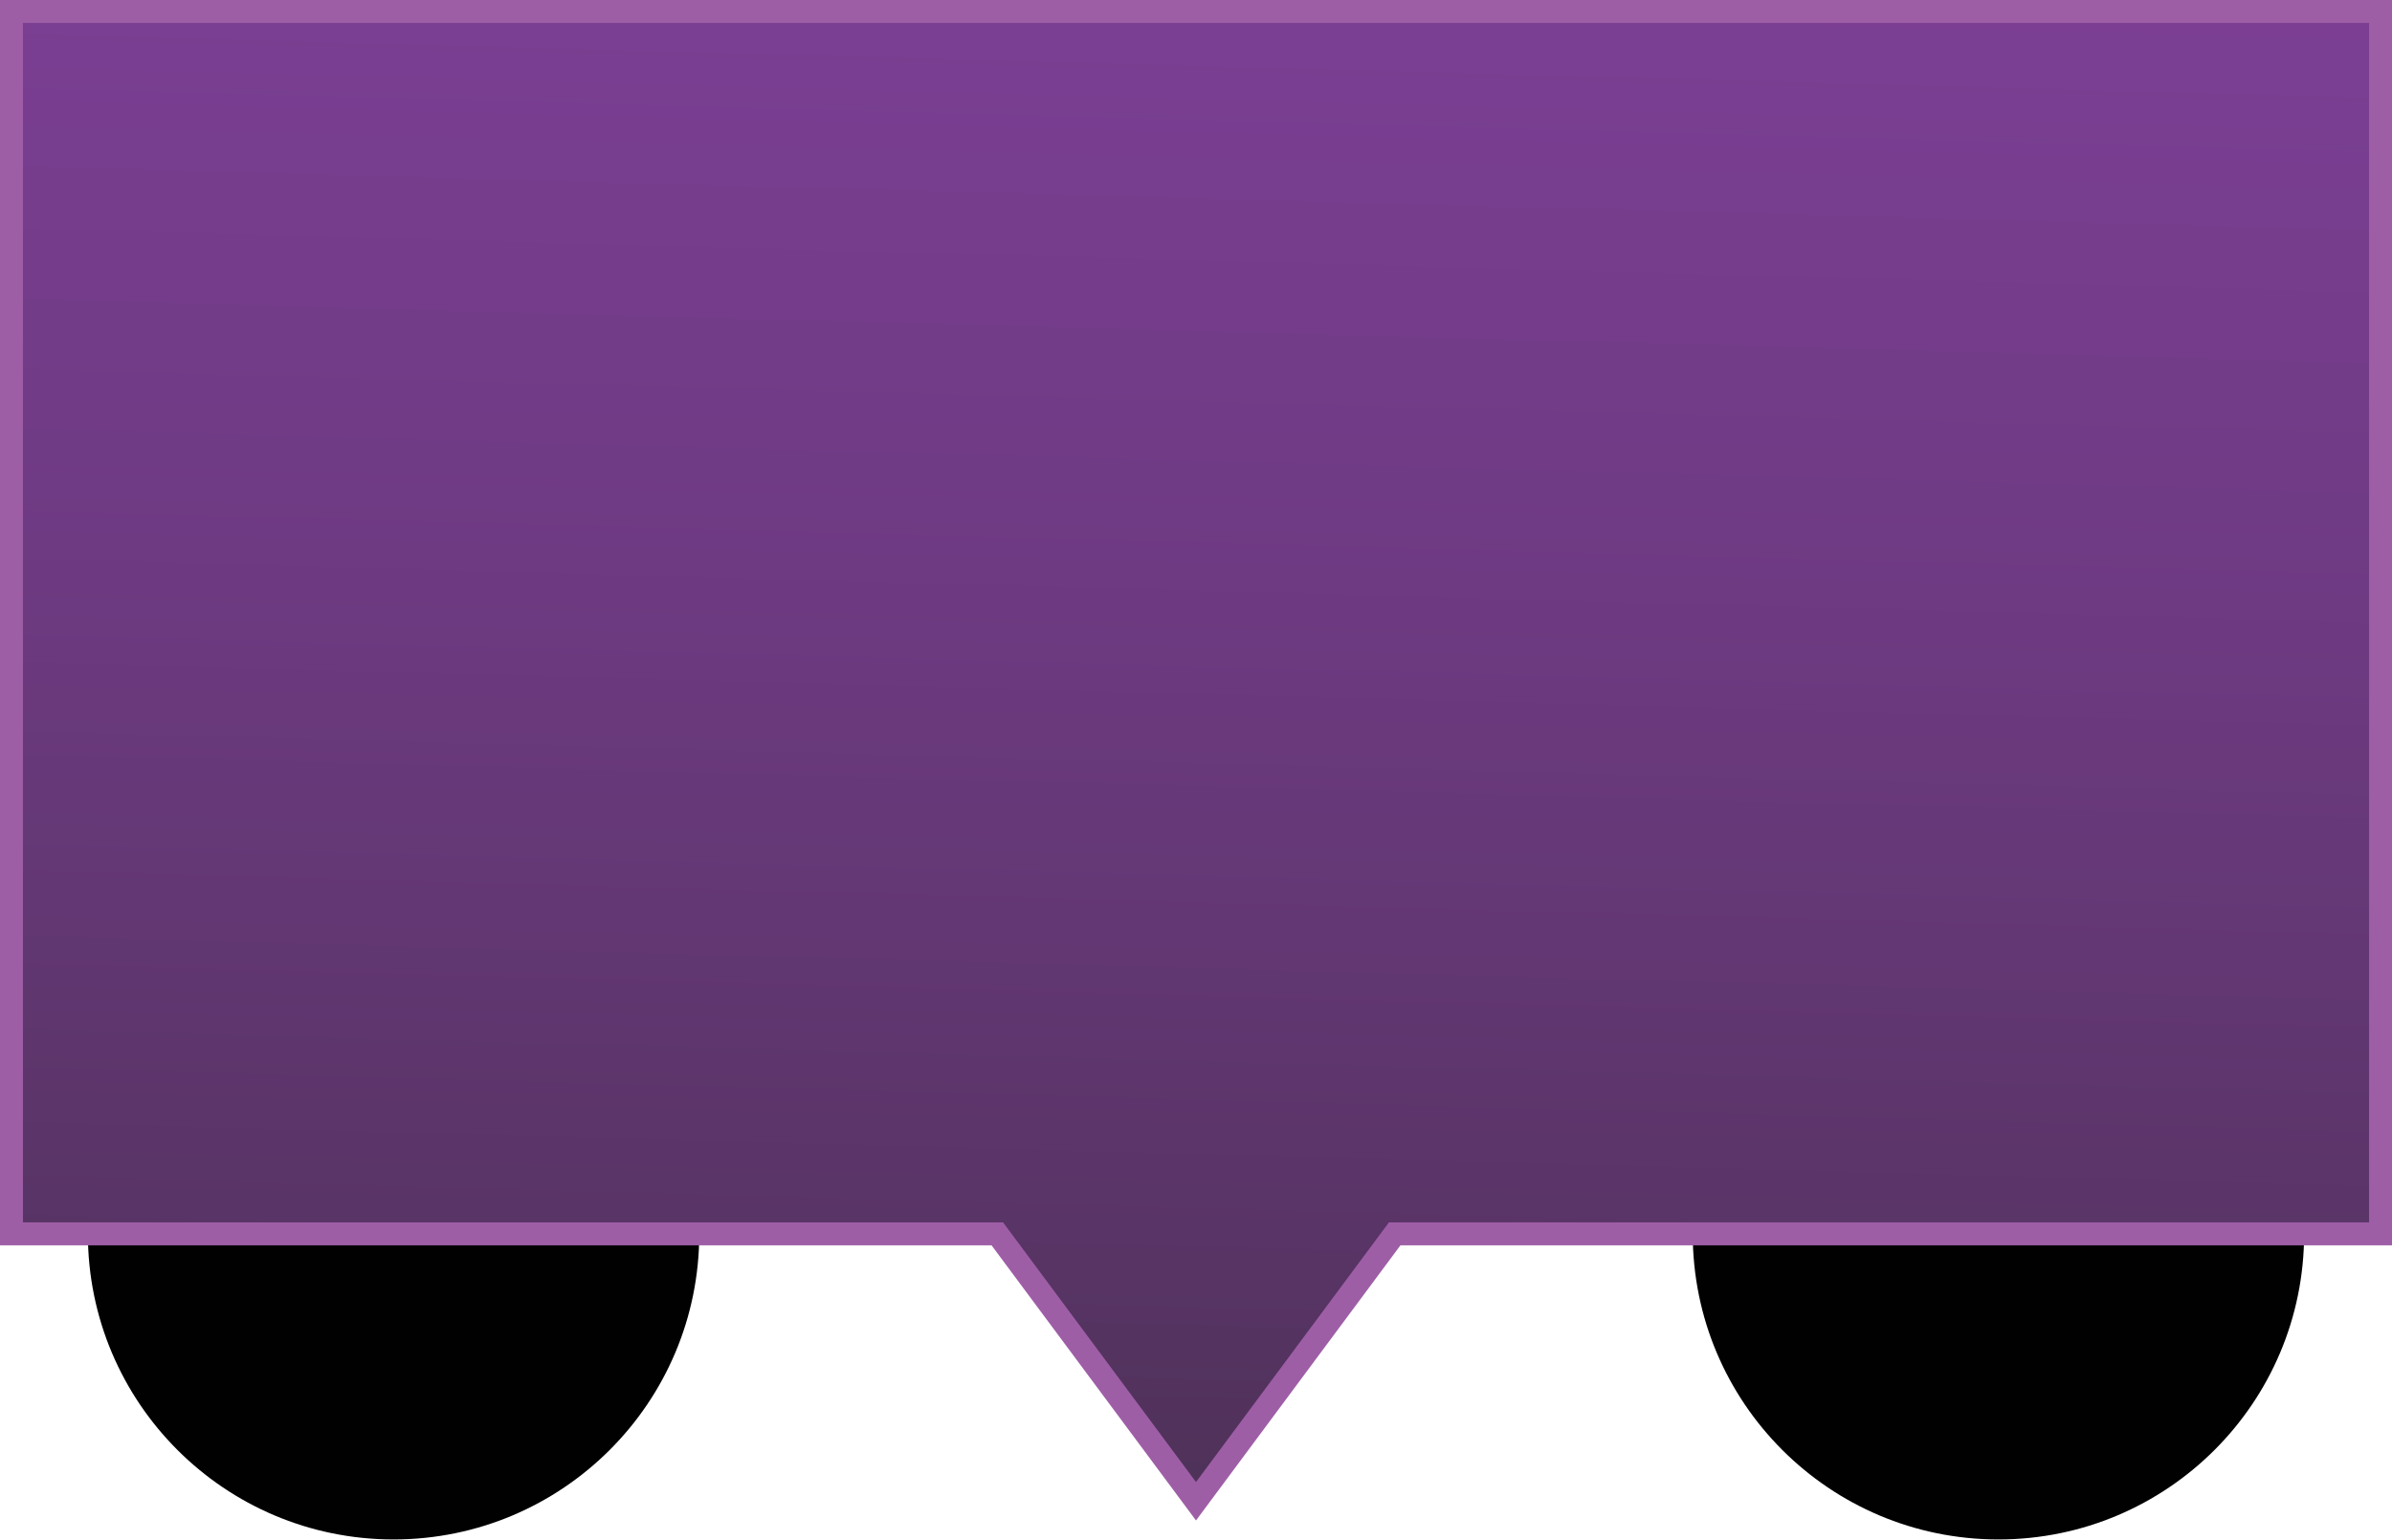
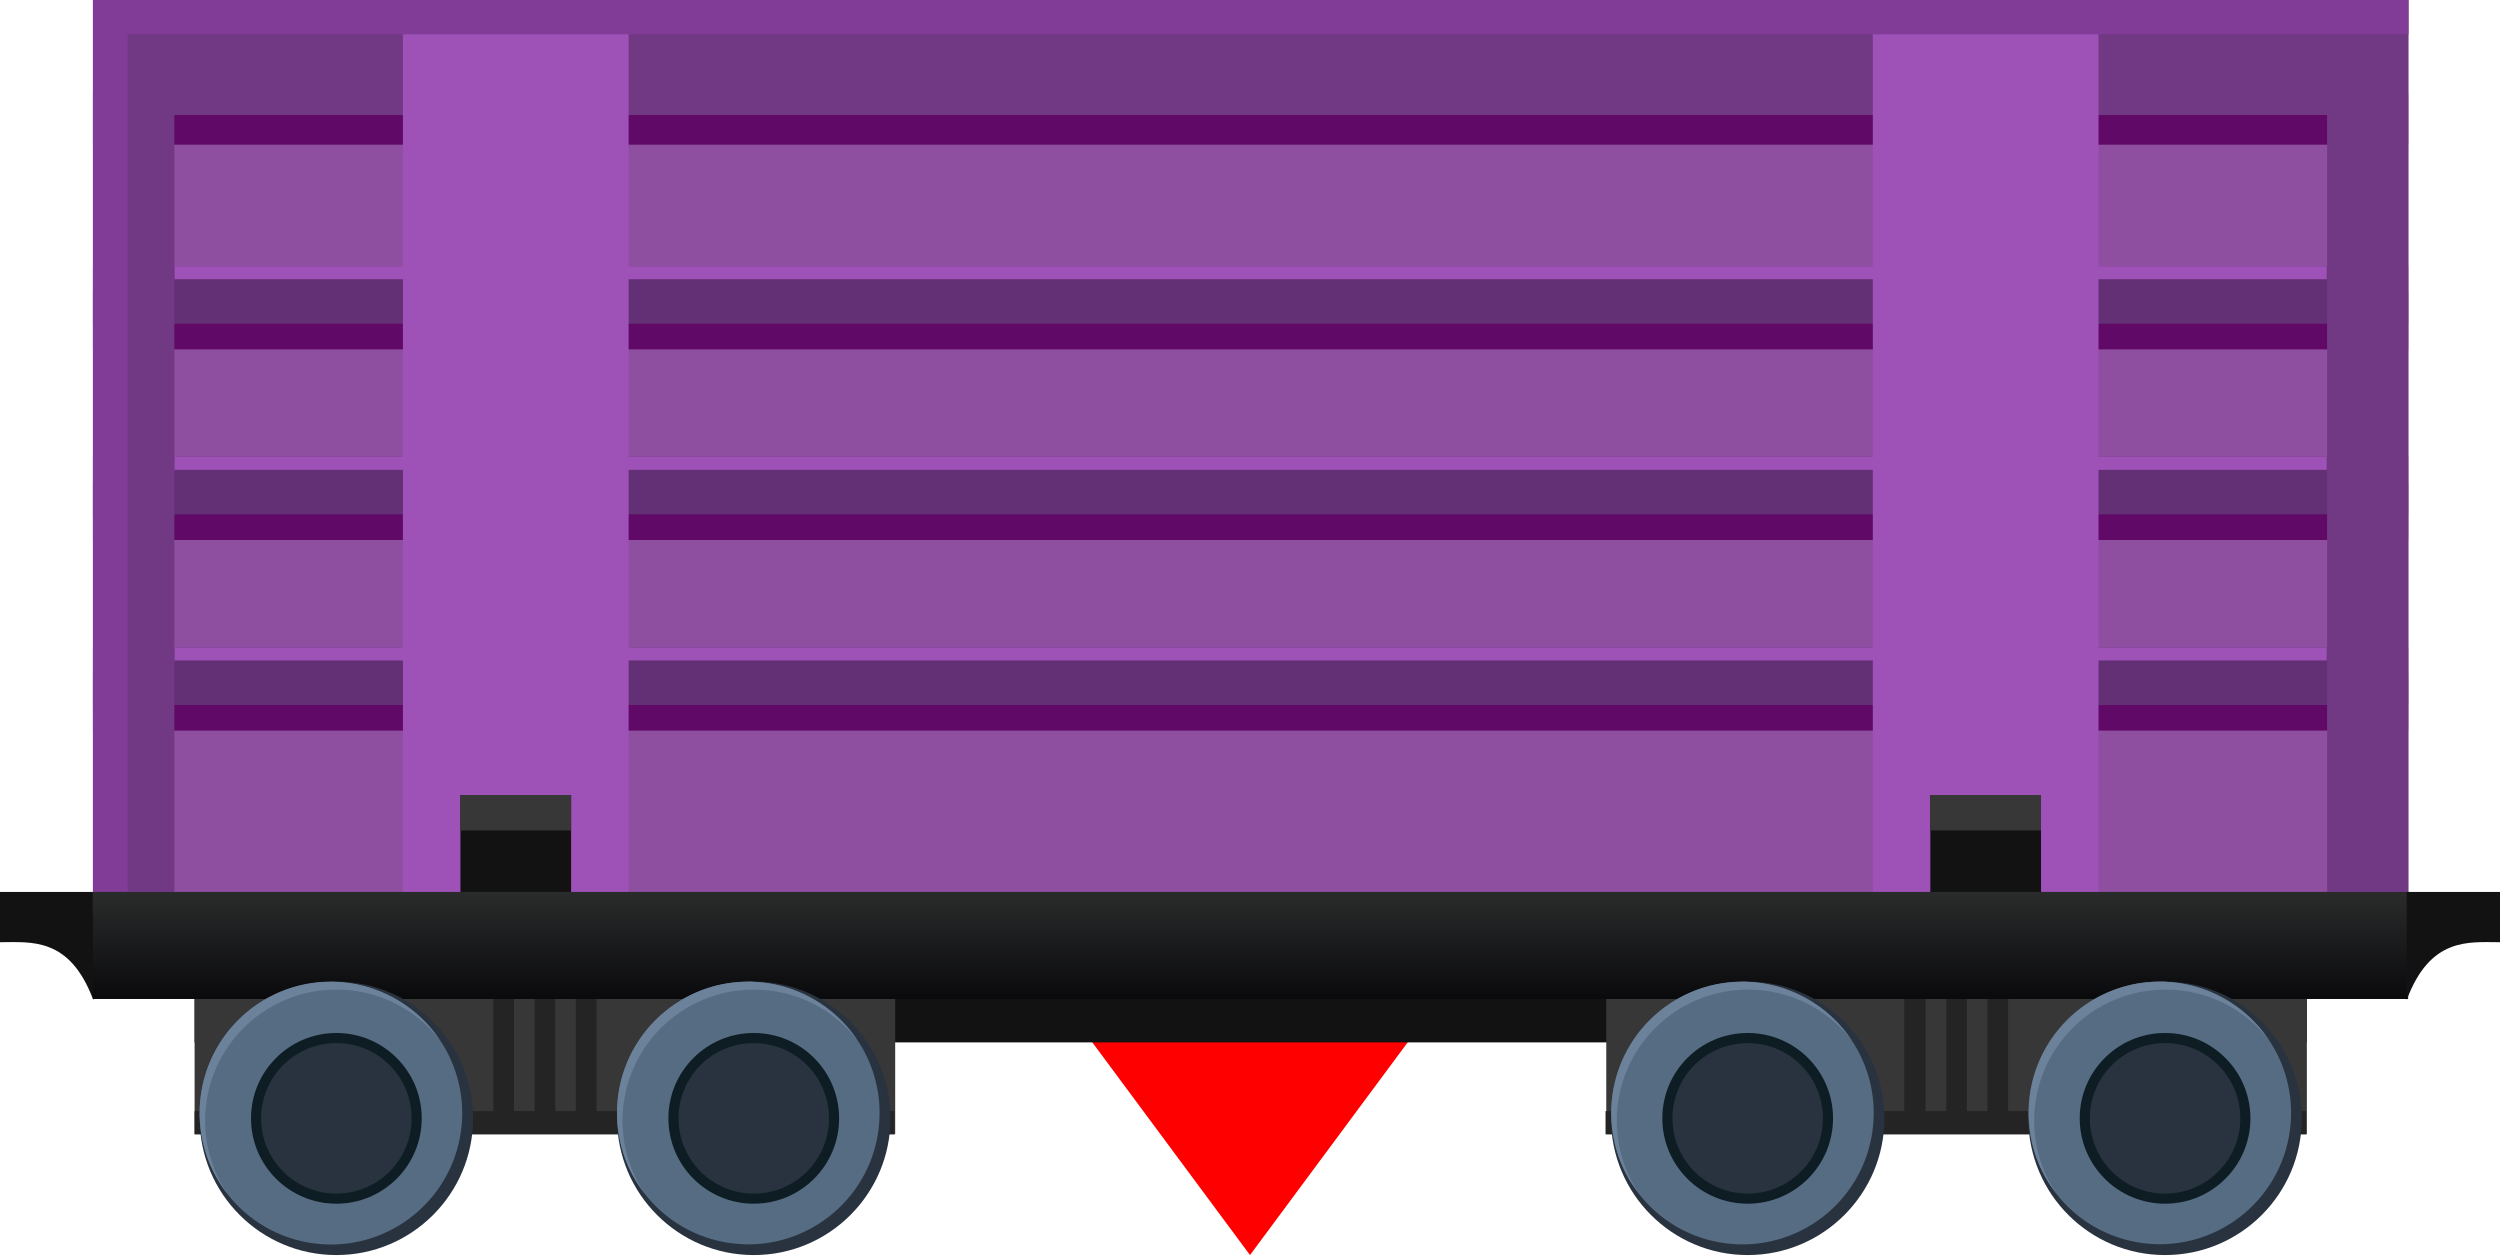
- <svg xmlns="http://www.w3.org/2000/svg" viewBox="0 0 31.3 20.15">
+ <svg xmlns="http://www.w3.org/2000/svg" id="Layer_2" data-name="Layer 2" viewBox="0 0 69.12 34.7">
  <defs>
-     <style>.cls-1{fill:#010101;}.cls-2{stroke:#9e5ea6;stroke-miterlimit:10;stroke-width:0.3px;fill:url(#linear-gradient);}</style>
-     <linearGradient id="linear-gradient" x1="15.23" y1="23.6" x2="16" y2="-4.74" gradientUnits="userSpaceOnUse">
-       <stop offset="0" stop-color="#412e47" />
-       <stop offset="0.25" stop-color="#583465" />
-       <stop offset="0.55" stop-color="#6d3a81" />
-       <stop offset="0.81" stop-color="#7a3e92" />
-       <stop offset="1" stop-color="#7f3f98" />
+     <style>
+       .cls-1 {
+         fill: #9e51b7;
+       }
+ 
+       .cls-2 {
+         fill: #242424;
+       }
+ 
+       .cls-2, .cls-3, .cls-4, .cls-5, .cls-6, .cls-7 {
+         fill-rule: evenodd;
+       }
+ 
+       .cls-8 {
+         fill: #0e1d24;
+       }
+ 
+       .cls-3, .cls-9 {
+         fill: #121212;
+       }
+ 
+       .cls-10 {
+         fill: #566c83;
+       }
+ 
+       .cls-11 {
+         fill: #610966;
+       }
+ 
+       .cls-4 {
+         fill: #803c96;
+       }
+ 
+       .cls-12 {
+         fill: #8f4fa0;
+       }
+ 
+       .cls-13 {
+         fill: #643075;
+       }
+ 
+       .cls-5 {
+         fill: #713984;
+       }
+ 
+       .cls-14, .cls-7 {
+         fill: #29333f;
+       }
+ 
+       .cls-15 {
+         fill: #373737;
+       }
+ 
+       .cls-6 {
+         fill: #6c829b;
+       }
+ 
+       .cls-16 {
+         fill: url(#GradientFill_4);
+       }
+ 
+       .cls-17 {
+         fill: red;
+       }
+     </style>
+     <linearGradient id="GradientFill_4" data-name="GradientFill 4" x1="34.58" y1="24.66" x2="34.58" y2="28.53" gradientUnits="userSpaceOnUse">
+       <stop offset="0" stop-color="#2a2b2b" />
+       <stop offset="1" stop-color="#000003" />
    </linearGradient>
  </defs>
-   <g id="Layer_2" data-name="Layer 2">
-     <g id="Layer_1-2" data-name="Layer 1">
-       <circle class="cls-1" cx="26.15" cy="16.15" r="4" />
-       <circle class="cls-1" cx="5.15" cy="16.15" r="4" />
-       <polygon class="cls-2" points="31.15 0.15 0.15 0.15 0.15 16.15 13.05 16.15 15.65 19.65 18.25 16.15 31.15 16.15 31.15 0.15" />
+   <g id="Layer_1-2" data-name="Layer 1">
+     <g>
+       <polygon class="cls-17" points="30.06 28.63 39.06 28.63 34.56 34.7 30.06 28.63" />
+       <g>
+         <path class="cls-3" d="M0,24.66H2.58v2.99c-.65-1.75-1.72-1.6-2.58-1.6v-1.39Z" />
+         <rect class="cls-9" x="5.38" y="27.3" width="58.4" height="1.52" />
+         <rect class="cls-15" x="5.38" y="27.3" width="19.37" height="4.06" />
+         <path class="cls-2" d="M13.64,27.3h.57v3.42h.57v-3.42h.57v3.42h.57v-3.42h.57v3.42h8.24v.64H5.38v-.64H13.64v-3.42Z" />
+         <rect class="cls-15" x="44.41" y="27.3" width="19.37" height="4.06" />
+         <path class="cls-2" d="M52.67,27.3h.57v3.42h.57v-3.42h.57v3.42h.57v-3.42h.57v3.42h8.24v.64h-19.37v-.64h8.26v-3.42Z" />
+         <rect class="cls-12" x="2.57" width="64.01" height="25.26" />
+         <rect class="cls-11" x="2.57" y="2.58" width="64.01" height="1.42" />
+         <g>
+           <rect class="cls-11" x="2.57" y="8.07" width="64.01" height="1.59" />
+           <rect class="cls-11" x="2.57" y="13.34" width="64.01" height="1.59" />
+           <rect class="cls-11" x="2.57" y="18.61" width="64.01" height="1.59" />
+         </g>
+         <rect class="cls-13" x="2.57" y="7.36" width="64.01" height="1.59" />
+         <rect class="cls-1" x="4.82" y="7.36" width="59.51" height=".36" />
+         <rect class="cls-13" x="2.57" y="12.63" width="64.01" height="1.59" />
+         <rect class="cls-1" x="4.82" y="12.63" width="59.51" height=".36" />
+         <rect class="cls-13" x="2.57" y="17.9" width="64.01" height="1.59" />
+         <rect class="cls-1" x="4.82" y="17.9" width="59.51" height=".36" />
+         <polygon class="cls-5" points="66.59 0 64.34 0 4.82 0 2.57 0 2.57 3.18 2.57 25.26 4.82 25.26 4.82 3.18 64.34 3.18 64.34 25.26 66.59 25.26 66.59 3.18 66.59 0" />
+         <g>
+           <rect class="cls-1" x="11.14" width="6.24" height="25.26" />
+           <rect class="cls-1" x="51.78" width="6.24" height="25.26" />
+         </g>
+         <g>
+           <rect class="cls-9" x="12.73" y="21.98" width="3.06" height="3.28" />
+           <rect class="cls-15" x="12.73" y="21.98" width="3.06" height=".98" />
+         </g>
+         <g>
+           <rect class="cls-9" x="53.37" y="21.98" width="3.06" height="3.28" />
+           <rect class="cls-15" x="53.37" y="21.98" width="3.06" height=".98" />
+         </g>
+         <polygon class="cls-4" points="2.57 0 3.53 0 66.59 0 66.59 .95 3.53 .95 3.53 24.66 2.57 24.66 2.57 .95 2.57 0" />
+         <rect class="cls-16" x="2.57" y="24.66" width="64.01" height="2.96" />
+         <g>
+           <circle class="cls-14" cx="9.3" cy="30.92" r="3.78" />
+           <circle class="cls-10" cx="9.15" cy="30.77" r="3.63" transform="translate(-22.76 34.29) rotate(-79.72)" />
+           <circle class="cls-8" cx="9.3" cy="30.92" r="2.36" />
+           <path class="cls-7" d="M9.3,28.84c1.15,0,2.08,.93,2.08,2.08s-.93,2.08-2.08,2.08-2.08-.93-2.08-2.08,.93-2.08,2.08-2.08Z" />
+           <path class="cls-6" d="M5.67,30.99c0-2.01,1.63-3.63,3.63-3.63,1.16,0,2.19,.54,2.86,1.39-.64-.95-1.72-1.58-2.94-1.61-.02,0-.05,0-.07,0-2.01,0-3.63,1.63-3.63,3.63,0,.02,0,.05,0,.07,.02,.82,.3,1.57,.77,2.17-.39-.58-.62-1.28-.62-2.03Z" />
+         </g>
+         <g>
+           <circle class="cls-14" cx="20.84" cy="30.92" r="3.78" />
+           <circle class="cls-10" cx="20.69" cy="30.77" r="3.63" transform="translate(-13.28 45.64) rotate(-79.72)" />
+           <circle class="cls-8" cx="20.84" cy="30.92" r="2.36" />
+           <path class="cls-7" d="M20.84,28.84c1.15,0,2.08,.93,2.08,2.08s-.93,2.08-2.08,2.08-2.08-.93-2.08-2.08,.93-2.08,2.08-2.08Z" />
+           <path class="cls-6" d="M17.21,30.99c0-2.01,1.63-3.63,3.63-3.63,1.16,0,2.19,.54,2.86,1.39-.64-.95-1.72-1.58-2.94-1.61-.02,0-.05,0-.07,0-2.01,0-3.63,1.63-3.63,3.63,0,.02,0,.05,0,.07,.02,.82,.3,1.57,.77,2.17-.39-.58-.62-1.28-.62-2.03Z" />
+         </g>
+         <g>
+           <circle class="cls-14" cx="48.32" cy="30.92" r="3.78" />
+           <circle class="cls-10" cx="48.18" cy="30.77" r="3.63" transform="translate(9.3 72.69) rotate(-79.72)" />
+           <circle class="cls-8" cx="48.32" cy="30.92" r="2.36" />
+           <path class="cls-7" d="M48.32,28.84c1.15,0,2.08,.93,2.08,2.08s-.93,2.08-2.08,2.08-2.08-.93-2.08-2.08,.93-2.08,2.08-2.08Z" />
+           <path class="cls-6" d="M44.7,30.99c0-2.01,1.63-3.63,3.63-3.63,1.16,0,2.19,.54,2.86,1.39-.64-.95-1.72-1.58-2.94-1.61-.02,0-.05,0-.07,0-2.01,0-3.63,1.63-3.63,3.63,0,.02,0,.05,0,.07,.02,.82,.3,1.57,.77,2.17-.39-.58-.62-1.28-.62-2.03Z" />
+         </g>
+         <g>
+           <circle class="cls-14" cx="59.86" cy="30.92" r="3.78" />
+           <circle class="cls-10" cx="59.72" cy="30.77" r="3.63" transform="translate(18.78 84.04) rotate(-79.72)" />
+           <circle class="cls-8" cx="59.86" cy="30.92" r="2.36" />
+           <path class="cls-7" d="M59.86,28.84c1.15,0,2.08,.93,2.08,2.08s-.93,2.08-2.08,2.08-2.08-.93-2.08-2.08,.93-2.08,2.08-2.08Z" />
+           <path class="cls-6" d="M56.24,30.99c0-2.01,1.63-3.63,3.63-3.63,1.16,0,2.19,.54,2.86,1.39-.64-.95-1.72-1.58-2.94-1.61-.02,0-.05,0-.07,0-2.01,0-3.63,1.63-3.63,3.63,0,.02,0,.05,0,.07,.02,.82,.3,1.57,.77,2.17-.39-.58-.62-1.28-.62-2.03Z" />
+         </g>
+         <path class="cls-3" d="M69.12,24.66h-2.58s0,2.99,0,2.99c.65-1.75,1.72-1.6,2.58-1.6v-1.39Z" />
+       </g>
    </g>
  </g>
</svg>
